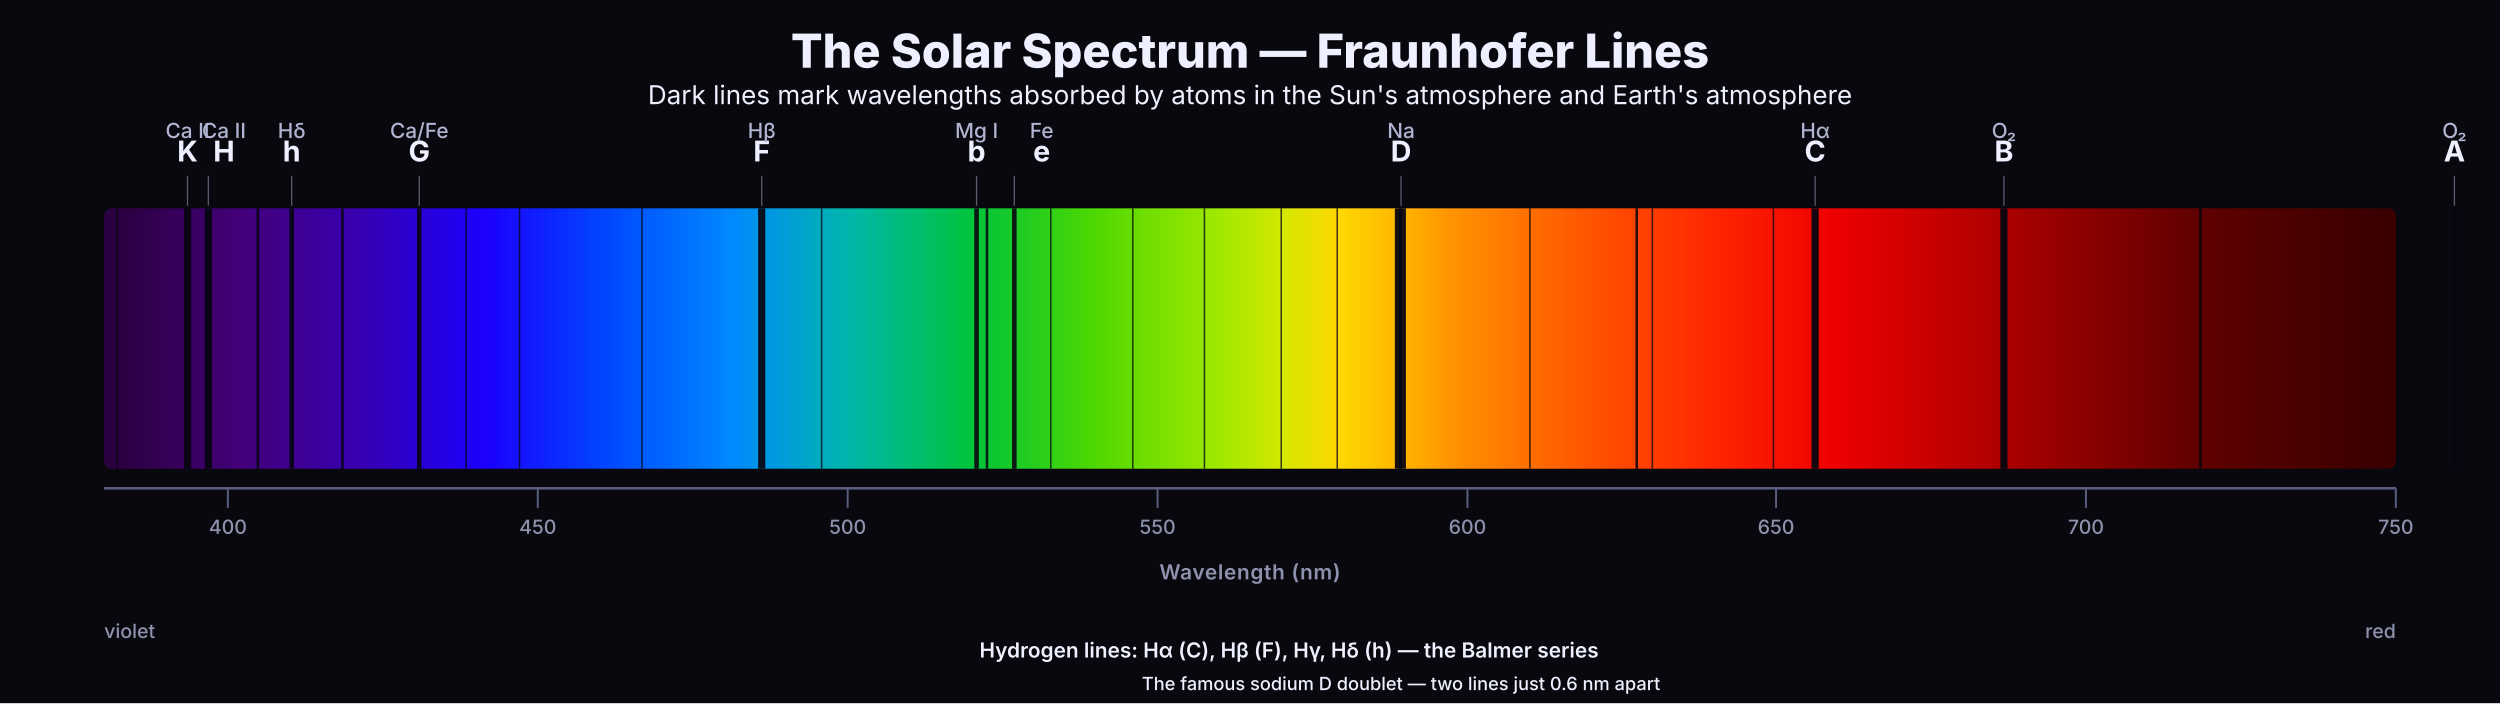
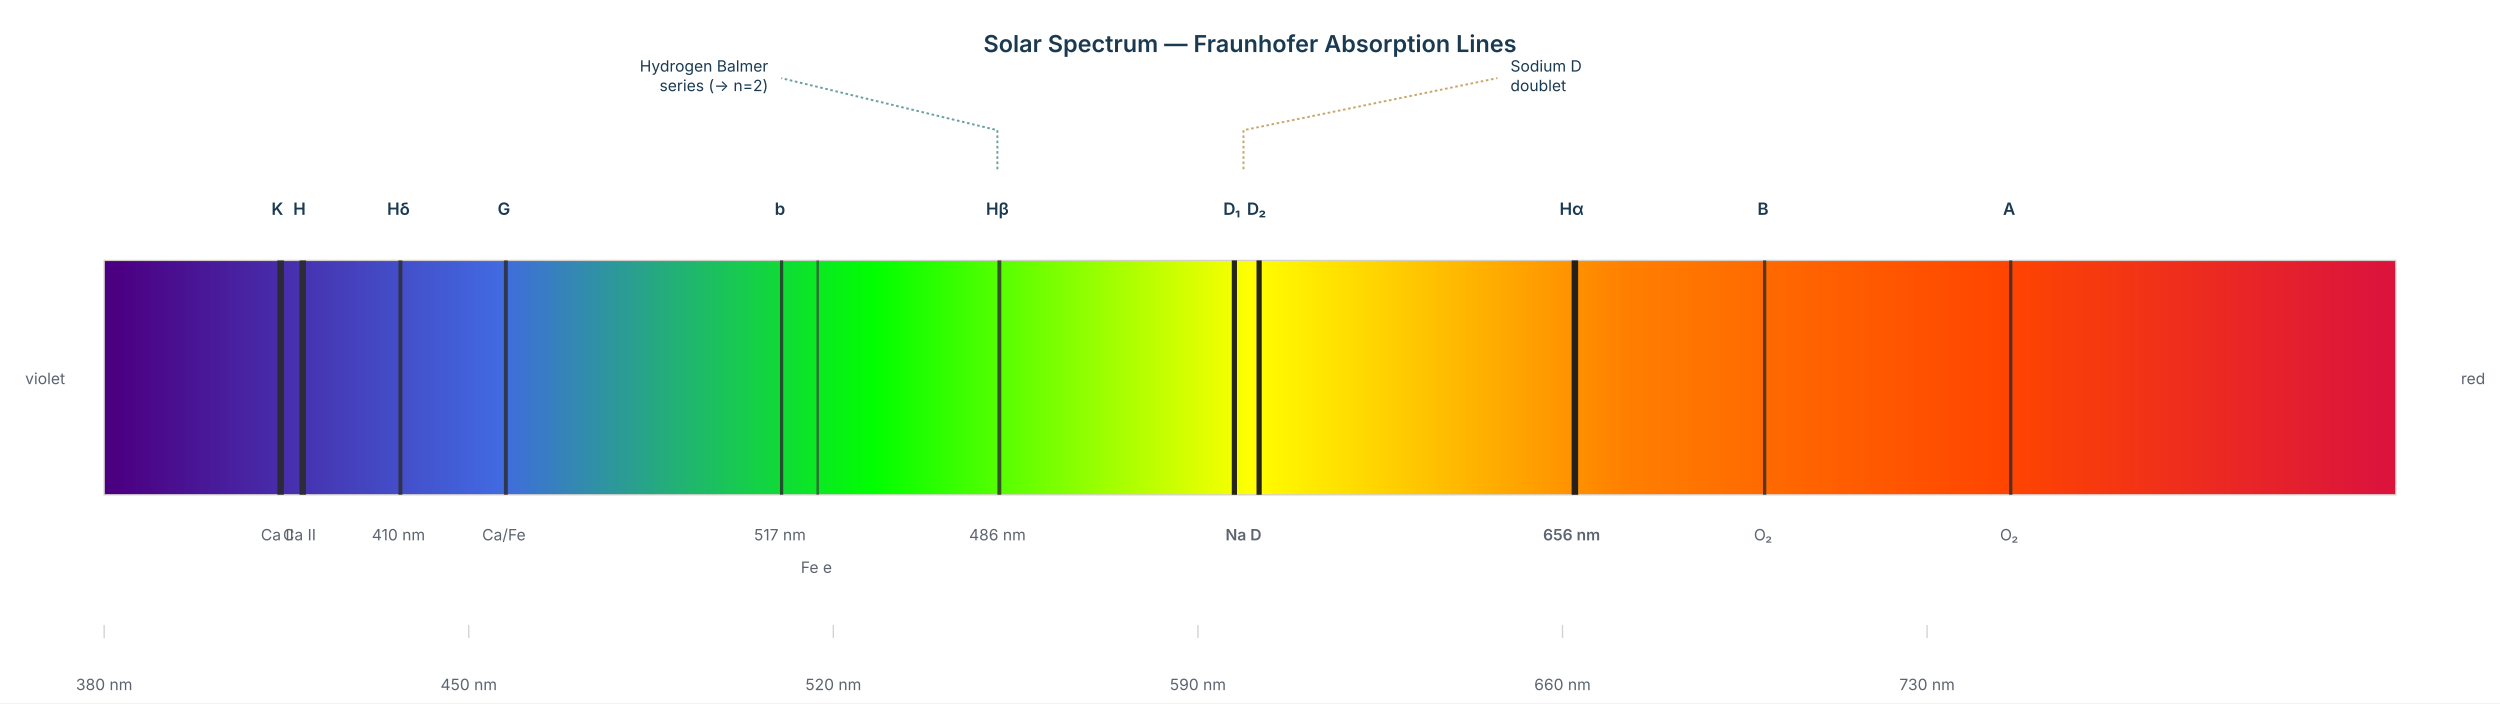
- <svg xmlns="http://www.w3.org/2000/svg" width="1920" height="540" viewBox="0 0 1920 540" role="img" aria-labelledby="title desc">
+ <svg xmlns="http://www.w3.org/2000/svg" viewBox="0 0 1920 540">
  <defs>
    <style>
-       text {
-         font-family: "Inter", system-ui, -apple-system, Segoe UI, Roboto, Helvetica, Arial, sans-serif;
-         fill: #eef0ff;
-       }
-       .label     { font-size: 22px; font-weight: 700; }
-       .element   { font-size: 16px; fill: #b0b4d0; font-weight: 500; }
-       .tick-label { font-size: 15px; fill: #8f92ad; font-weight: 500; }
-       .axis-label { font-size: 16px; fill: #8f92ad; font-weight: 600; letter-spacing: 0.5px; }
-       .line-strong { stroke: #050510; stroke-width: 5.5; opacity: 0.93; }
-       .line-medium { stroke: #050510; stroke-width: 3.5; opacity: 0.90; }
-       .line-weak   { stroke: #050510; stroke-width: 2.0; opacity: 0.85; }
-       .line-faint  { stroke: #050510; stroke-width: 1.2; opacity: 0.75; }
-       .tick        { stroke: #5a5e80; stroke-width: 1.5; }
-       .leader      { stroke: #8f92ad; stroke-width: 1; opacity: 0.6; }
+       text { font-family: Inter, system-ui, sans-serif; }
+       .title-text { font-size: 18px; font-weight: 600; fill: #1a3a52; }
+       .label-text { font-size: 12px; fill: #1a3a52; }
+       .small-text { font-size: 12px; fill: #5c6470; }
+       .wavelength-text { font-size: 12px; fill: #5c6470; }
+       .line-label { font-size: 13px; font-weight: 600; fill: #1a3a52; }
    </style>
-     <linearGradient id="spectrum" x1="0" y1="0" x2="1" y2="0">
-       <stop offset="0.000" stop-color="#2b0040" />
-       <stop offset="0.054" stop-color="#44007a" />
-       <stop offset="0.108" stop-color="#3700b3" />
-       <stop offset="0.162" stop-color="#1b00ff" />
-       <stop offset="0.216" stop-color="#0048ff" />
-       <stop offset="0.270" stop-color="#0088ff" />
-       <stop offset="0.324" stop-color="#00b7a8" />
-       <stop offset="0.378" stop-color="#00c43a" />
-       <stop offset="0.432" stop-color="#4fd800" />
-       <stop offset="0.486" stop-color="#a0e800" />
-       <stop offset="0.514" stop-color="#d4e800" />
-       <stop offset="0.541" stop-color="#ffd600" />
-       <stop offset="0.568" stop-color="#ffb300" />
-       <stop offset="0.595" stop-color="#ff8c00" />
-       <stop offset="0.649" stop-color="#ff5500" />
-       <stop offset="0.703" stop-color="#ff2800" />
-       <stop offset="0.757" stop-color="#ef0000" />
-       <stop offset="0.811" stop-color="#c00000" />
-       <stop offset="0.865" stop-color="#900000" />
-       <stop offset="0.919" stop-color="#600000" />
-       <stop offset="1.000" stop-color="#3a0000" />
+     <linearGradient id="visibleSpectrum" x1="0%" y1="0%" x2="100%" y2="0%">
+       <stop offset="0%" style="stop-color:#4B0082" />
+       <stop offset="16.66%" style="stop-color:#4169E1" />
+       <stop offset="33.33%" style="stop-color:#00FF00" />
+       <stop offset="50%" style="stop-color:#FFFF00" />
+       <stop offset="66.66%" style="stop-color:#FF7F00" />
+       <stop offset="83.33%" style="stop-color:#FF4500" />
+       <stop offset="100%" style="stop-color:#DC143C" />
    </linearGradient>
  </defs>
-   <rect width="1920" height="540" fill="#08080e" />
-   <rect x="80" y="160" width="1760" height="200" rx="6" fill="url(#spectrum)" />
-   <line x1="90" y1="160" x2="90" y2="360" class="line-faint" />
-   <line x1="358" y1="160" x2="358" y2="360" class="line-faint" />
-   <line x1="399" y1="160" x2="399" y2="360" class="line-faint" />
-   <line x1="493" y1="160" x2="493" y2="360" class="line-faint" />
-   <line x1="631" y1="160" x2="631" y2="360" class="line-faint" />
-   <line x1="807" y1="160" x2="807" y2="360" class="line-faint" />
-   <line x1="870" y1="160" x2="870" y2="360" class="line-faint" />
-   <line x1="925" y1="160" x2="925" y2="360" class="line-faint" />
-   <line x1="984" y1="160" x2="984" y2="360" class="line-faint" />
-   <line x1="1027" y1="160" x2="1027" y2="360" class="line-faint" />
-   <line x1="1175" y1="160" x2="1175" y2="360" class="line-faint" />
-   <line x1="1269" y1="160" x2="1269" y2="360" class="line-faint" />
-   <line x1="1362" y1="160" x2="1362" y2="360" class="line-faint" />
-   <line x1="198" y1="160" x2="198" y2="360" class="line-weak" />
-   <line x1="263" y1="160" x2="263" y2="360" class="line-weak" />
-   <line x1="758" y1="160" x2="758" y2="360" class="line-weak" />
-   <line x1="1257" y1="160" x2="1257" y2="360" class="line-weak" />
-   <line x1="1690" y1="160" x2="1690" y2="360" class="line-weak" />
-   <line x1="224" y1="160" x2="224" y2="360" class="line-medium" />
-   <line x1="322" y1="160" x2="322" y2="360" class="line-medium" />
-   <line x1="750" y1="160" x2="750" y2="360" class="line-medium" />
-   <line x1="779" y1="160" x2="779" y2="360" class="line-medium" />
-   <line x1="144" y1="160" x2="144" y2="360" class="line-strong" />
-   <line x1="160" y1="160" x2="160" y2="360" class="line-strong" />
-   <line x1="585" y1="160" x2="585" y2="360" class="line-strong" />
-   <line x1="1074" y1="160" x2="1074" y2="360" class="line-strong" />
-   <line x1="1077" y1="160" x2="1077" y2="360" class="line-strong" />
-   <line x1="1394" y1="160" x2="1394" y2="360" class="line-strong" />
-   <line x1="1539" y1="160" x2="1539" y2="360" class="line-strong" />
-   <line x1="1885" y1="160" x2="1885" y2="360" class="line-strong" />
-   <line x1="144" y1="135" x2="144" y2="158" class="leader" />
-   <text x="144" y="124" text-anchor="middle" class="label">K</text>
-   <text x="144" y="106" text-anchor="middle" class="element">Ca II</text>
-   <line x1="160" y1="135" x2="160" y2="158" class="leader" />
-   <text x="172" y="124" text-anchor="middle" class="label">H</text>
-   <text x="172" y="106" text-anchor="middle" class="element">Ca II</text>
-   <line x1="224" y1="135" x2="224" y2="158" class="leader" />
-   <text x="224" y="124" text-anchor="middle" class="label">h</text>
-   <text x="224" y="106" text-anchor="middle" class="element">Hδ</text>
-   <line x1="322" y1="135" x2="322" y2="158" class="leader" />
-   <text x="322" y="124" text-anchor="middle" class="label">G</text>
-   <text x="322" y="106" text-anchor="middle" class="element">Ca/Fe</text>
-   <line x1="585" y1="135" x2="585" y2="158" class="leader" />
-   <text x="585" y="124" text-anchor="middle" class="label">F</text>
-   <text x="585" y="106" text-anchor="middle" class="element">Hβ</text>
-   <line x1="750" y1="135" x2="750" y2="158" class="leader" />
-   <text x="750" y="124" text-anchor="middle" class="label">b</text>
-   <text x="750" y="106" text-anchor="middle" class="element">Mg I</text>
-   <line x1="779" y1="135" x2="779" y2="158" class="leader" />
-   <text x="800" y="124" text-anchor="middle" class="label">e</text>
-   <text x="800" y="106" text-anchor="middle" class="element">Fe</text>
-   <line x1="1076" y1="135" x2="1076" y2="158" class="leader" />
-   <text x="1076" y="124" text-anchor="middle" class="label">D</text>
-   <text x="1076" y="106" text-anchor="middle" class="element">Na</text>
-   <line x1="1394" y1="135" x2="1394" y2="158" class="leader" />
-   <text x="1394" y="124" text-anchor="middle" class="label">C</text>
-   <text x="1394" y="106" text-anchor="middle" class="element">Hα</text>
-   <line x1="1539" y1="135" x2="1539" y2="158" class="leader" />
-   <text x="1539" y="124" text-anchor="middle" class="label">B</text>
-   <text x="1539" y="106" text-anchor="middle" class="element">O₂</text>
-   <line x1="1885" y1="135" x2="1885" y2="158" class="leader" />
-   <text x="1885" y="124" text-anchor="middle" class="label">A</text>
-   <text x="1885" y="106" text-anchor="middle" class="element">O₂</text>
-   <line x1="80" y1="375" x2="1840" y2="375" stroke="#5a5e80" stroke-width="2" />
-   <line x1="175" y1="375" x2="175" y2="390" class="tick" />
-   <text x="175" y="410" text-anchor="middle" class="tick-label">400</text>
-   <line x1="413" y1="375" x2="413" y2="390" class="tick" />
-   <text x="413" y="410" text-anchor="middle" class="tick-label">450</text>
-   <line x1="651" y1="375" x2="651" y2="390" class="tick" />
-   <text x="651" y="410" text-anchor="middle" class="tick-label">500</text>
-   <line x1="889" y1="375" x2="889" y2="390" class="tick" />
-   <text x="889" y="410" text-anchor="middle" class="tick-label">550</text>
-   <line x1="1127" y1="375" x2="1127" y2="390" class="tick" />
-   <text x="1127" y="410" text-anchor="middle" class="tick-label">600</text>
-   <line x1="1364" y1="375" x2="1364" y2="390" class="tick" />
-   <text x="1364" y="410" text-anchor="middle" class="tick-label">650</text>
-   <line x1="1602" y1="375" x2="1602" y2="390" class="tick" />
-   <text x="1602" y="410" text-anchor="middle" class="tick-label">700</text>
-   <line x1="1840" y1="375" x2="1840" y2="390" class="tick" />
-   <text x="1840" y="410" text-anchor="middle" class="tick-label">750</text>
-   <text x="960" y="445" text-anchor="middle" class="axis-label">Wavelength (nm)</text>
-   <text x="80" y="490" text-anchor="start" class="tick-label">violet</text>
-   <text x="1840" y="490" text-anchor="end" class="tick-label">red</text>
-   <text x="960" y="52" text-anchor="middle" font-size="36" font-weight="800" fill="#eef0ff" font-family="Inter, system-ui, sans-serif">
-     The Solar Spectrum — Fraunhofer Lines
-   </text>
-   <text x="960" y="80" text-anchor="middle" font-size="20" fill="#8f92ad" font-family="Inter, system-ui, sans-serif">
-     Dark lines mark wavelengths absorbed by atoms in the Sun's atmosphere and Earth's atmosphere
-   </text>
-   <text x="990" y="505" text-anchor="middle" font-size="16" fill="#6EB5FF" font-family="Inter, system-ui, sans-serif" font-weight="600">
-     Hydrogen lines: Hα (C), Hβ (F), Hγ, Hδ (h) — the Balmer series
-   </text>
-   <text x="1076" y="530" text-anchor="middle" font-size="14" fill="#FFD06B" font-family="Inter, system-ui, sans-serif" font-weight="500">
-     The famous sodium D doublet — two lines just 0.6 nm apart
-   </text>
+   <rect width="1920" height="540" fill="#ffffff" />
+   <text x="960" y="40" class="title-text" text-anchor="middle">Solar Spectrum — Fraunhofer Absorption Lines</text>
+   <text x="80" y="530" class="wavelength-text" text-anchor="middle">380 nm</text>
+   <text x="360" y="530" class="wavelength-text" text-anchor="middle">450 nm</text>
+   <text x="640" y="530" class="wavelength-text" text-anchor="middle">520 nm</text>
+   <text x="920" y="530" class="wavelength-text" text-anchor="middle">590 nm</text>
+   <text x="1200" y="530" class="wavelength-text" text-anchor="middle">660 nm</text>
+   <text x="1480" y="530" class="wavelength-text" text-anchor="middle">730 nm</text>
+   <line x1="80" y1="480" x2="80" y2="490" stroke="#d4d0cc" stroke-width="1" />
+   <line x1="360" y1="480" x2="360" y2="490" stroke="#d4d0cc" stroke-width="1" />
+   <line x1="640" y1="480" x2="640" y2="490" stroke="#d4d0cc" stroke-width="1" />
+   <line x1="920" y1="480" x2="920" y2="490" stroke="#d4d0cc" stroke-width="1" />
+   <line x1="1200" y1="480" x2="1200" y2="490" stroke="#d4d0cc" stroke-width="1" />
+   <line x1="1480" y1="480" x2="1480" y2="490" stroke="#d4d0cc" stroke-width="1" />
+   <rect x="80" y="200" width="1760" height="180" fill="url(#visibleSpectrum)" stroke="#d4d0cc" stroke-width="1" />
+   <text x="50" y="295" class="small-text" text-anchor="end">violet</text>
+   <text x="1890" y="295" class="small-text" text-anchor="start">red</text>
+   <rect x="213" y="200" width="5" height="180" fill="#2a2a2a" opacity="0.9" />
+   <text x="213" y="165" class="line-label" text-anchor="middle">K</text>
+   <text x="213" y="415" class="wavelength-text" text-anchor="middle">Ca II</text>
+   <rect x="230" y="200" width="5" height="180" fill="#2a2a2a" opacity="0.9" />
+   <text x="230" y="165" class="line-label" text-anchor="middle">H</text>
+   <text x="230" y="415" class="wavelength-text" text-anchor="middle">Ca II</text>
+   <rect x="1207" y="200" width="5" height="180" fill="#1a1a1a" opacity="0.95" />
+   <text x="1207" y="165" class="line-label" text-anchor="middle">Hα</text>
+   <text x="1207" y="415" class="wavelength-text" text-anchor="middle" font-weight="600">656 nm</text>
+   <rect x="946" y="200" width="4" height="180" fill="#1a1a1a" opacity="0.95" />
+   <text x="946" y="165" class="line-label" text-anchor="middle">D₁</text>
+   <rect x="965" y="200" width="4" height="180" fill="#1a1a1a" opacity="0.95" />
+   <text x="965" y="165" class="line-label" text-anchor="middle">D₂</text>
+   <text x="955" y="415" class="wavelength-text" text-anchor="middle" font-weight="600">Na D</text>
+   <rect x="766" y="200" width="3" height="180" fill="#2a2a2a" opacity="0.8" />
+   <text x="766" y="165" class="line-label" text-anchor="middle">Hβ</text>
+   <text x="766" y="415" class="wavelength-text" text-anchor="middle">486 nm</text>
+   <rect x="306" y="200" width="3" height="180" fill="#2a2a2a" opacity="0.8" />
+   <text x="306" y="165" class="line-label" text-anchor="middle">Hδ</text>
+   <text x="306" y="415" class="wavelength-text" text-anchor="middle">410 nm</text>
+   <rect x="387" y="200" width="3" height="180" fill="#2a2a2a" opacity="0.8" />
+   <text x="387" y="165" class="line-label" text-anchor="middle">G</text>
+   <text x="387" y="415" class="wavelength-text" text-anchor="middle">Ca/Fe</text>
+   <rect x="599" y="200" width="2.5" height="180" fill="#2a2a2a" opacity="0.8" />
+   <text x="599" y="165" class="line-label" text-anchor="middle">b</text>
+   <text x="599" y="415" class="wavelength-text" text-anchor="middle">517 nm</text>
+   <rect x="1354" y="200" width="2.5" height="180" fill="#2a2a2a" opacity="0.8" />
+   <text x="1354" y="165" class="line-label" text-anchor="middle">B</text>
+   <text x="1354" y="415" class="wavelength-text" text-anchor="middle">O₂</text>
+   <rect x="1543" y="200" width="2.5" height="180" fill="#2a2a2a" opacity="0.8" />
+   <text x="1543" y="165" class="line-label" text-anchor="middle">A</text>
+   <text x="1543" y="415" class="wavelength-text" text-anchor="middle">O₂</text>
+   <rect x="627" y="200" width="2" height="180" fill="#3a3a3a" opacity="0.65" />
+   <text x="627" y="440" class="small-text" text-anchor="middle">Fe e</text>
+   <g>
+     <path d="M 766 130 L 766 100 L 600 60" stroke="#6b9fa1" stroke-width="1.5" fill="none" stroke-dasharray="2,2" />
+     <text x="590" y="55" class="label-text" text-anchor="end" fill="#6b9fa1">Hydrogen Balmer</text>
+     <text x="590" y="70" class="label-text" text-anchor="end" fill="#6b9fa1">series (→ n=2)</text>
+   </g>
+   <g>
+     <path d="M 955 130 L 955 100 L 1150 60" stroke="#c9a66b" stroke-width="1.5" fill="none" stroke-dasharray="2,2" />
+     <text x="1160" y="55" class="label-text" text-anchor="start" fill="#c9a66b">Sodium D</text>
+     <text x="1160" y="70" class="label-text" text-anchor="start" fill="#c9a66b">doublet</text>
+   </g>
</svg>
